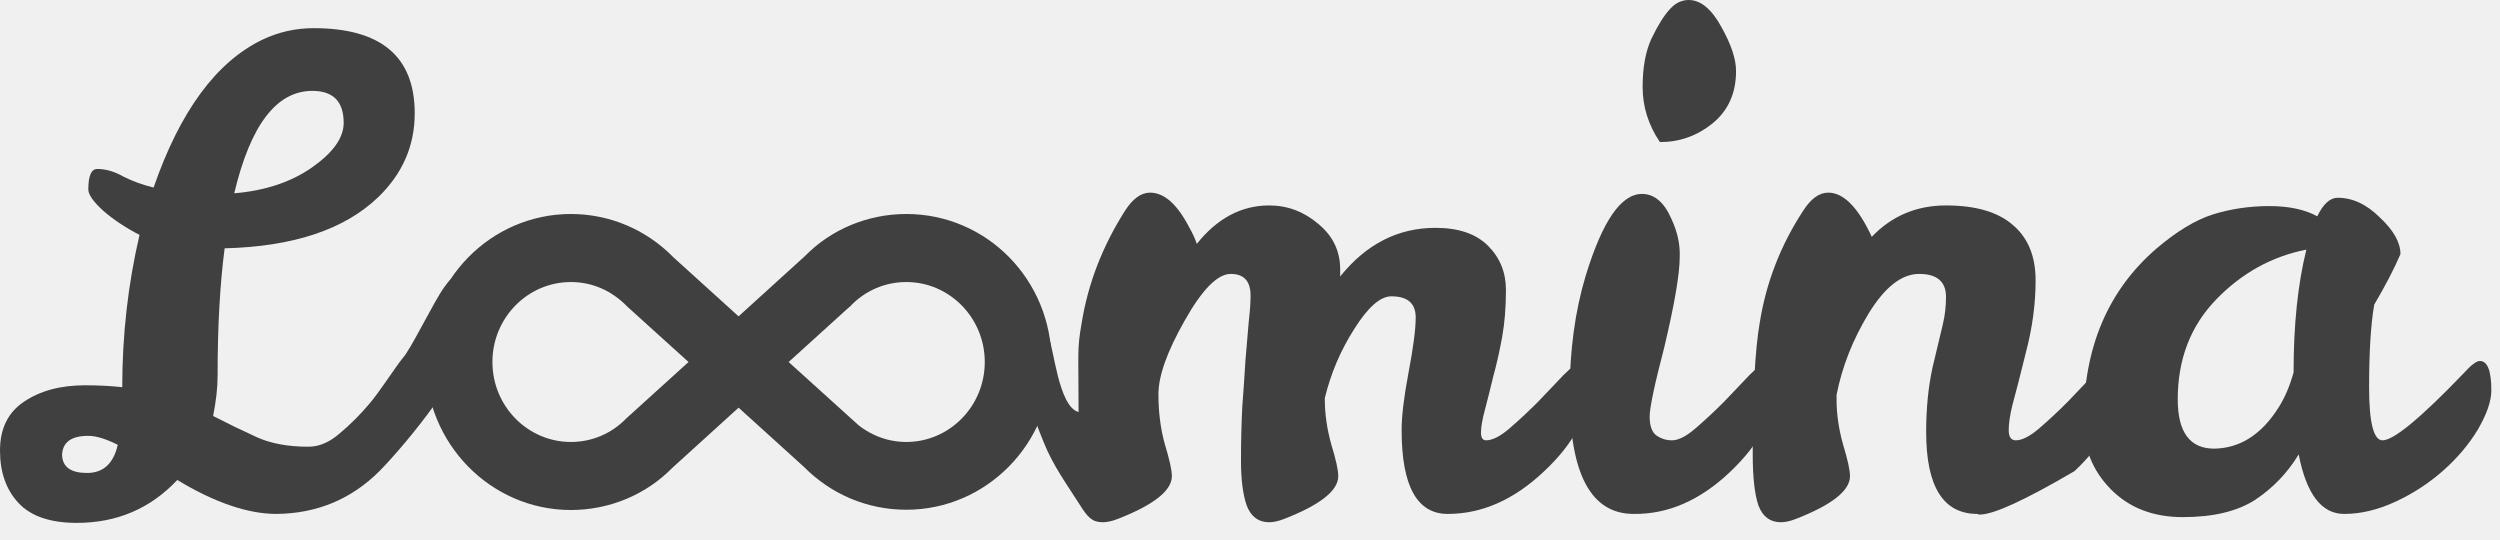
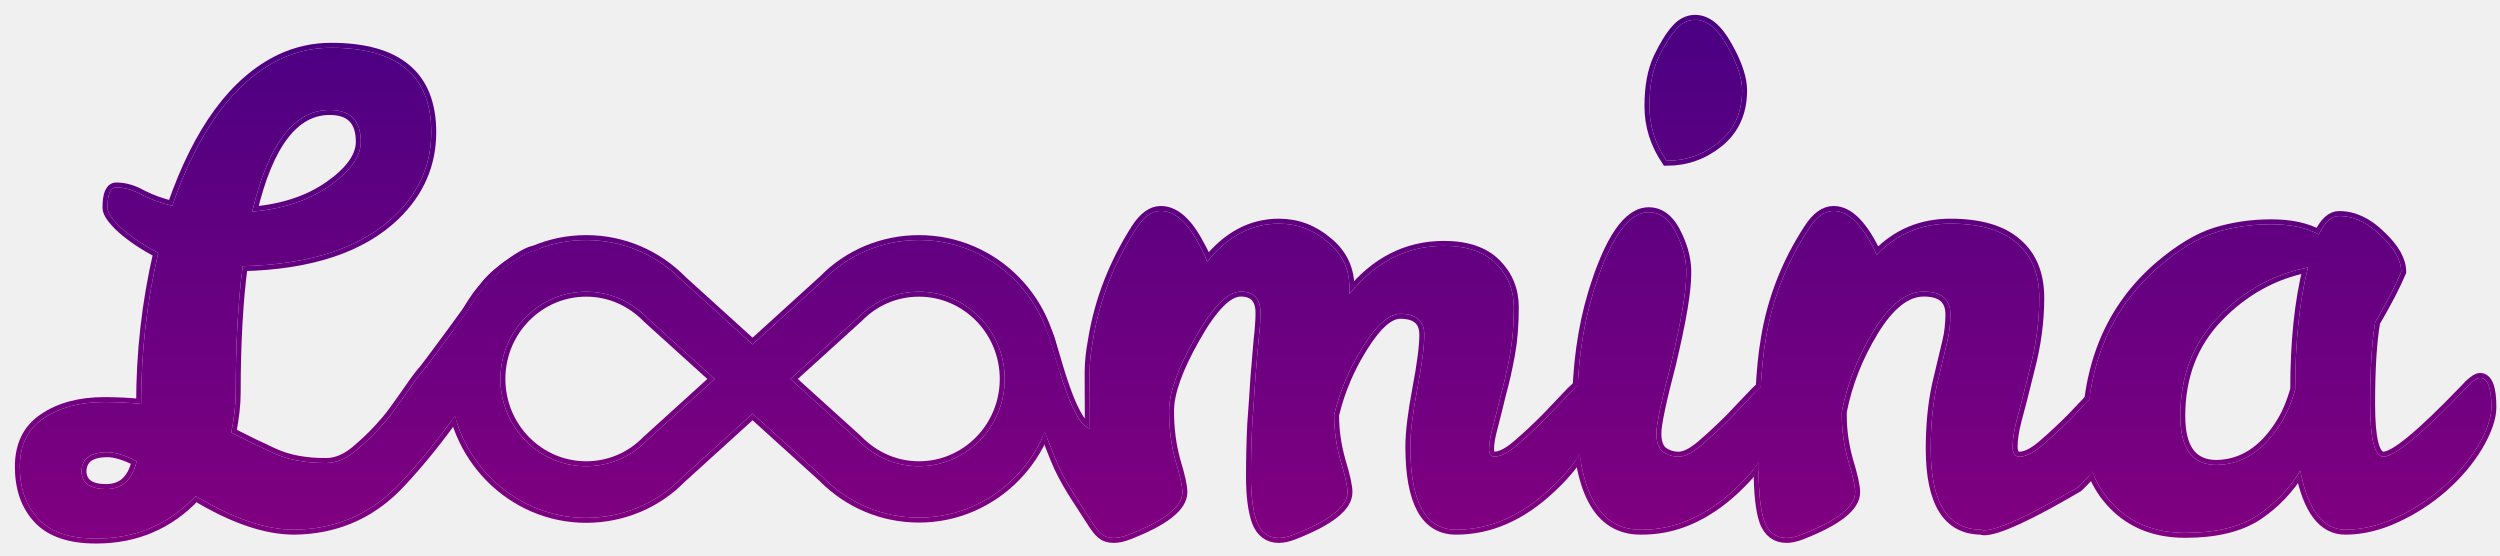
- <svg xmlns="http://www.w3.org/2000/svg" width="125" height="27" viewBox="0 0 125 27" fill="none">
-   <path d="M31.458 21.061L31.458 21.061L31.449 21.07C30.673 21.864 29.645 22.298 28.542 22.298C26.279 22.298 24.421 20.426 24.421 18.1C24.421 15.774 26.279 13.902 28.542 13.902C29.643 13.902 30.672 14.335 31.5 15.182L31.5 15.182L31.509 15.191L34.725 18.1L31.458 21.061ZM42.401 15.139L42.402 15.139L42.41 15.13C43.186 14.336 44.215 13.902 45.317 13.902C47.58 13.902 49.438 15.774 49.438 18.1C49.438 20.426 47.58 22.298 45.317 22.298C44.229 22.298 43.187 21.865 42.359 21.018L42.36 21.018L42.35 21.009L39.134 18.1L42.401 15.139ZM52.38 18.1C52.38 14.089 49.218 10.9 45.317 10.9C43.436 10.9 41.658 11.648 40.387 12.947L36.929 16.087L33.535 13.012C32.203 11.649 30.424 10.9 28.542 10.9C24.641 10.9 21.48 14.142 21.48 18.1C21.48 22.058 24.641 25.3 28.542 25.3C30.423 25.3 32.201 24.552 33.472 23.253L36.93 20.113L40.324 23.189C41.657 24.538 43.422 25.287 45.317 25.287C49.218 25.287 52.38 22.058 52.38 18.1Z" fill="#404040" stroke="#404040" stroke-width="0.4" />
-   <path d="M24.5 12C26.572 10.552 23.43 16.125 23.43 16.85C23.43 18.365 20.384 22.123 18.976 23.552C17.568 24.96 15.851 25.675 13.824 25.696C12.395 25.696 10.741 25.131 8.864 24C7.52 25.429 5.845 26.144 3.84 26.144C2.517 26.144 1.547 25.813 0.928 25.152C0.309 24.491 0 23.616 0 22.528C0 21.44 0.395 20.629 1.184 20.096C1.995 19.541 3.019 19.264 4.256 19.264C4.917 19.264 5.536 19.296 6.112 19.36C6.112 16.757 6.4 14.219 6.976 11.744C6.272 11.381 5.664 10.976 5.152 10.528C4.661 10.08 4.416 9.728 4.416 9.472C4.416 8.789 4.565 8.448 4.864 8.448C5.291 8.448 5.728 8.576 6.176 8.832C6.645 9.067 7.147 9.248 7.68 9.376C9.003 5.557 10.816 3.093 13.12 1.984C13.931 1.6 14.784 1.408 15.68 1.408C19.051 1.408 20.736 2.827 20.736 5.664C20.736 7.285 20.128 8.683 18.912 9.856C17.227 11.477 14.667 12.331 11.232 12.416C10.997 14.208 10.88 16.331 10.88 18.784C10.88 19.381 10.805 20.053 10.656 20.8C11.403 21.184 12.128 21.536 12.832 21.856C13.536 22.176 14.4 22.336 15.424 22.336C15.957 22.336 16.48 22.112 16.992 21.664C17.525 21.216 18.016 20.725 18.464 20.192C18.933 19.659 19.777 18.346 20.14 17.898C20.529 17.493 21.659 15.13 22.21 14.363C22.687 13.698 22.57 14 22.5 14.5C22.264 16.192 24.239 12.142 24.5 12ZM15.616 4.544C13.824 4.544 12.523 6.251 11.712 9.664C13.248 9.536 14.539 9.109 15.584 8.384C16.651 7.637 17.184 6.891 17.184 6.144C17.184 5.077 16.661 4.544 15.616 4.544ZM3.104 22.752C3.125 23.349 3.541 23.648 4.352 23.648C5.163 23.648 5.675 23.179 5.888 22.24C5.291 21.941 4.8 21.792 4.416 21.792C3.563 21.792 3.125 22.112 3.104 22.752Z" fill="#404040" />
-   <path d="M70.785 15.872C70.785 15.168 70.38 14.816 69.569 14.816C69.015 14.816 68.396 15.36 67.713 16.448C67.031 17.515 66.54 18.667 66.241 19.904V19.968C66.241 20.693 66.348 21.44 66.561 22.208C66.796 22.976 66.913 23.509 66.913 23.808C66.913 24.533 66.007 25.248 64.193 25.952C63.916 26.059 63.671 26.112 63.457 26.112C62.924 26.112 62.551 25.835 62.337 25.28C62.145 24.725 62.049 23.979 62.049 23.04C62.049 22.08 62.071 21.184 62.113 20.352C62.177 19.499 62.231 18.72 62.273 18.016C62.337 17.291 62.391 16.661 62.433 16.128C62.497 15.573 62.529 15.125 62.529 14.784C62.529 14.059 62.199 13.696 61.537 13.696C60.876 13.696 60.108 14.475 59.233 16.032C58.359 17.568 57.921 18.795 57.921 19.712C57.921 20.608 58.028 21.44 58.241 22.208C58.476 22.976 58.593 23.509 58.593 23.808C58.593 24.533 57.687 25.248 55.873 25.952C55.596 26.059 55.351 26.112 55.137 26.112C54.604 26.112 54.384 25.857 54.017 25.28C53.338 24.21 52.66 23.3 52.179 22.1C51.006 19.173 49.429 14.6 52.43 16.85C52.68 17.35 52.93 20.35 53.929 20.6C53.929 17.571 53.847 17.504 54.081 16.16C54.401 14.176 55.127 12.299 56.257 10.528C56.641 9.931 57.057 9.632 57.505 9.632C58.209 9.632 58.86 10.208 59.457 11.36C59.628 11.659 59.756 11.936 59.841 12.192C60.865 10.912 62.071 10.272 63.457 10.272C64.375 10.272 65.196 10.581 65.921 11.2C66.647 11.797 67.009 12.555 67.009 13.472V13.824C68.311 12.203 69.9 11.392 71.777 11.392C72.929 11.392 73.804 11.691 74.401 12.288C74.999 12.885 75.297 13.621 75.297 14.496C75.297 15.371 75.233 16.16 75.105 16.864C74.977 17.568 74.828 18.229 74.657 18.848C74.508 19.467 74.369 20.021 74.241 20.512C74.113 20.981 74.049 21.355 74.049 21.632C74.049 21.888 74.135 22.016 74.305 22.016C74.625 22.016 75.02 21.813 75.489 21.408C75.959 21.003 76.428 20.565 76.897 20.096C77.367 19.605 77.793 19.157 78.177 18.752C78.583 18.347 78.86 18.144 79.009 18.144C79.308 18.144 79.457 18.507 79.457 19.232C79.457 20.725 78.7 22.176 77.185 23.584C75.692 24.992 74.092 25.696 72.385 25.696C70.849 25.696 70.081 24.299 70.081 21.504C70.081 20.8 70.199 19.829 70.433 18.592C70.668 17.355 70.785 16.448 70.785 15.872Z" fill="#404040" />
-   <path d="M81.683 25.696C79.55 25.696 78.483 23.701 78.483 19.712C78.483 17.536 78.75 15.563 79.283 13.792C80.115 11.061 81.054 9.696 82.099 9.696C82.718 9.696 83.208 10.112 83.571 10.944C83.87 11.584 84.008 12.213 83.987 12.832C83.987 13.685 83.731 15.189 83.219 17.344C82.728 19.221 82.483 20.384 82.483 20.832C82.483 21.28 82.59 21.589 82.803 21.76C83.038 21.931 83.304 22.016 83.603 22.016C83.923 22.016 84.318 21.813 84.787 21.408C85.256 21.003 85.726 20.565 86.195 20.096C86.664 19.605 87.091 19.157 87.475 18.752C87.88 18.347 88.158 18.144 88.307 18.144C88.606 18.144 88.755 18.507 88.755 19.232C88.755 20.725 87.998 22.187 86.483 23.616C84.99 25.024 83.39 25.717 81.683 25.696ZM82.995 7.104C82.419 6.251 82.131 5.333 82.131 4.352C82.131 3.371 82.28 2.56 82.579 1.92C82.899 1.259 83.198 0.779 83.475 0.48C83.752 0.16 84.072 0 84.435 0C85.032 0 85.576 0.448 86.067 1.344C86.558 2.219 86.803 2.955 86.803 3.552C86.803 4.661 86.408 5.536 85.619 6.176C84.851 6.795 83.976 7.104 82.995 7.104Z" fill="#404040" />
-   <path d="M91.412 9.632C92.18 9.632 92.905 10.368 93.588 11.84C94.59 10.795 95.828 10.272 97.3 10.272C98.793 10.272 99.913 10.603 100.66 11.264C101.406 11.904 101.78 12.821 101.78 14.016C101.78 15.189 101.62 16.384 101.3 17.6C101.001 18.816 100.777 19.691 100.628 20.224C100.5 20.736 100.436 21.163 100.436 21.504C100.436 21.845 100.553 22.016 100.788 22.016C101.108 22.016 101.502 21.813 101.972 21.408C102.441 21.003 102.91 20.565 103.38 20.096C103.849 19.605 104.276 19.157 104.66 18.752C105.065 18.347 105.342 18.144 105.492 18.144C105.79 18.144 105.94 18.507 105.94 19.232C105.94 20.725 105.204 22.165 103.732 23.552C101.257 25.003 99.678 25.728 98.996 25.728C98.932 25.728 98.889 25.717 98.868 25.696C97.161 25.696 96.308 24.331 96.308 21.6C96.308 20.427 96.414 19.349 96.628 18.368C96.862 17.387 97.033 16.672 97.14 16.224C97.246 15.776 97.3 15.317 97.3 14.848C97.3 14.08 96.852 13.696 95.956 13.696C95.081 13.696 94.238 14.357 93.428 15.68C92.638 16.981 92.105 18.336 91.828 19.744V19.968C91.828 20.693 91.934 21.44 92.148 22.208C92.382 22.976 92.5 23.509 92.5 23.808C92.5 24.533 91.593 25.248 89.78 25.952C89.502 26.059 89.257 26.112 89.044 26.112C88.51 26.112 88.137 25.835 87.924 25.28C87.732 24.725 87.636 23.861 87.636 22.688C87.636 19.659 87.753 17.472 87.988 16.128C88.308 14.123 89.033 12.256 90.164 10.528C90.548 9.931 90.964 9.632 91.412 9.632Z" fill="#404040" />
-   <path d="M123.991 18.048C124.375 18.048 124.567 18.539 124.567 19.52C124.567 20.053 124.343 20.704 123.895 21.472C123.447 22.219 122.86 22.912 122.135 23.552C121.431 24.171 120.642 24.683 119.767 25.088C118.892 25.493 118.039 25.696 117.207 25.696C116.076 25.696 115.319 24.704 114.935 22.72C114.38 23.637 113.655 24.395 112.759 24.992C111.863 25.568 110.658 25.856 109.143 25.856C107.65 25.856 106.444 25.387 105.527 24.448C104.61 23.509 104.162 22.368 104.183 21.024C104.183 17.397 105.388 14.539 107.799 12.448C108.823 11.573 109.772 10.997 110.647 10.72C111.543 10.443 112.482 10.304 113.463 10.304C114.444 10.304 115.244 10.475 115.863 10.816C116.162 10.197 116.503 9.888 116.887 9.888C117.634 9.888 118.338 10.219 118.999 10.88C119.682 11.52 120.023 12.128 120.023 12.704C119.724 13.408 119.287 14.251 118.711 15.232C118.54 16.213 118.455 17.589 118.455 19.36C118.455 21.131 118.679 22.016 119.127 22.016C119.682 22.016 121.026 20.907 123.159 18.688C123.543 18.261 123.82 18.048 123.991 18.048ZM108.887 19.968C108.887 21.611 109.495 22.432 110.711 22.432C112.012 22.411 113.09 21.717 113.943 20.352C114.242 19.883 114.487 19.307 114.679 18.624C114.679 16.235 114.892 14.187 115.319 12.48C113.591 12.821 112.087 13.653 110.807 14.976C109.527 16.299 108.887 17.963 108.887 19.968Z" fill="#404040" />
+ <svg xmlns="http://www.w3.org/2000/svg" width="126" height="28" viewBox="0 0 126 28" fill="none">
+   <mask id="path-1-outside-1_572_1794" maskUnits="userSpaceOnUse" x="0" y="0" width="126" height="28" fill="black">
+     <rect fill="white" width="126" height="28" />
+     <path d="M46.317 12.1C50.104 12.1 53.18 15.197 53.18 19.1C53.18 22.951 50.104 26.087 46.317 26.087C44.474 26.087 42.759 25.358 41.463 24.044L37.93 20.843L34.333 24.109C33.1 25.371 31.372 26.1 29.542 26.1C25.755 26.1 22.68 22.951 22.68 19.1C22.68 15.249 25.755 12.1 29.542 12.1C31.372 12.1 33.1 12.829 34.397 14.156L37.93 17.357L41.526 14.091C42.759 12.829 44.487 12.1 46.317 12.1ZM32.592 22.21L36.023 19.1L32.643 16.042C31.779 15.158 30.699 14.702 29.542 14.702C27.166 14.702 25.221 16.667 25.221 19.1C25.221 21.533 27.166 23.498 29.542 23.498C30.699 23.498 31.779 23.042 32.592 22.21ZM43.267 15.99L39.836 19.1L43.216 22.158C44.081 23.042 45.173 23.498 46.317 23.498C48.694 23.498 50.638 21.533 50.638 19.1C50.638 16.667 48.694 14.702 46.317 14.702C45.161 14.702 44.081 15.158 43.267 15.99Z" />
+     <path d="M26.5 13.416C28.572 11.968 24.43 17.125 24.43 17.85C24.43 19.365 21.384 23.123 19.976 24.552C18.568 25.96 16.851 26.675 14.824 26.696C13.395 26.696 11.741 26.131 9.864 25C8.52 26.429 6.845 27.144 4.84 27.144C3.517 27.144 2.547 26.813 1.928 26.152C1.309 25.491 1 24.616 1 23.528C1 22.44 1.395 21.629 2.184 21.096C2.995 20.541 4.019 20.264 5.256 20.264C5.917 20.264 6.536 20.296 7.112 20.36C7.112 17.757 7.4 15.219 7.976 12.744C7.272 12.381 6.664 11.976 6.152 11.528C5.661 11.08 5.416 10.728 5.416 10.472C5.416 9.789 5.565 9.448 5.864 9.448C6.291 9.448 6.728 9.576 7.176 9.832C7.645 10.067 8.147 10.248 8.68 10.376C10.003 6.557 11.816 4.093 14.12 2.984C14.931 2.6 15.784 2.408 16.68 2.408C20.051 2.408 21.736 3.827 21.736 6.664C21.736 8.285 21.128 9.683 19.912 10.856C18.227 12.477 15.667 13.331 12.232 13.416C11.997 15.208 11.88 17.331 11.88 19.784C11.88 20.381 11.805 21.053 11.656 21.8C12.403 22.184 13.128 22.536 13.832 22.856C14.536 23.176 15.4 23.336 16.424 23.336C16.957 23.336 17.48 23.112 17.992 22.664C18.525 22.216 19.016 21.725 19.464 21.192C19.933 20.659 20.777 19.346 21.14 18.898C21.529 18.493 23.959 15.115 24.51 14.348C24.987 13.683 27.07 12.244 27 12.744C26.764 14.436 26.239 13.558 26.5 13.416ZM16.616 5.544C14.824 5.544 13.523 7.251 12.712 10.664C14.248 10.536 15.539 10.109 16.584 9.384C17.651 8.637 18.184 7.891 18.184 7.144C18.184 6.077 17.661 5.544 16.616 5.544ZM4.104 23.752C4.125 24.349 4.541 24.648 5.352 24.648C6.163 24.648 6.675 24.179 6.888 23.24C6.291 22.941 5.8 22.792 5.416 22.792C4.563 22.792 4.125 23.112 4.104 23.752Z" />
+     <path d="M71.785 16.872C71.785 16.168 71.38 15.816 70.569 15.816C70.015 15.816 69.396 16.36 68.713 17.448C68.031 18.515 67.54 19.667 67.241 20.904V20.968C67.241 21.693 67.348 22.44 67.561 23.208C67.796 23.976 67.913 24.509 67.913 24.808C67.913 25.533 67.007 26.248 65.193 26.952C64.916 27.059 64.671 27.112 64.457 27.112C63.924 27.112 63.551 26.835 63.337 26.28C63.145 25.725 63.049 24.979 63.049 24.04C63.049 23.08 63.071 22.184 63.113 21.352C63.177 20.499 63.231 19.72 63.273 19.016C63.337 18.291 63.391 17.661 63.433 17.128C63.497 16.573 63.529 16.125 63.529 15.784C63.529 15.059 63.199 14.696 62.537 14.696C61.876 14.696 61.108 15.475 60.233 17.032C59.359 18.568 58.921 19.795 58.921 20.712C58.921 21.608 59.028 22.44 59.241 23.208C59.476 23.976 59.593 24.509 59.593 24.808C59.593 25.533 58.687 26.248 56.873 26.952C56.596 27.059 56.351 27.112 56.137 27.112C55.604 27.112 55.384 26.857 55.017 26.28C54.338 25.21 53.66 24.3 53.179 23.1C52.006 20.173 49.829 14.622 52.829 16.872C53.079 17.372 53.93 21.35 54.929 21.6C54.929 18.571 54.847 18.504 55.081 17.16C55.401 15.176 56.127 13.299 57.257 11.528C57.641 10.931 58.057 10.632 58.505 10.632C59.209 10.632 59.86 11.208 60.457 12.36C60.628 12.659 60.756 12.936 60.841 13.192C61.865 11.912 63.071 11.272 64.457 11.272C65.375 11.272 66.196 11.581 66.921 12.2C67.647 12.797 68.009 13.555 68.009 14.472V14.824C69.311 13.203 70.9 12.392 72.777 12.392C73.929 12.392 74.804 12.691 75.401 13.288C75.999 13.885 76.297 14.621 76.297 15.496C76.297 16.371 76.233 17.16 76.105 17.864C75.977 18.568 75.828 19.229 75.657 19.848C75.508 20.467 75.369 21.021 75.241 21.512C75.113 21.981 75.049 22.355 75.049 22.632C75.049 22.888 75.135 23.016 75.305 23.016C75.625 23.016 76.02 22.813 76.489 22.408C76.959 22.003 77.428 21.565 77.897 21.096C78.367 20.605 78.793 20.157 79.177 19.752C79.583 19.347 79.86 19.144 80.009 19.144C80.308 19.144 80.457 19.507 80.457 20.232C80.457 21.725 79.7 23.176 78.185 24.584C76.692 25.992 75.092 26.696 73.385 26.696C71.849 26.696 71.081 25.299 71.081 22.504C71.081 21.8 71.199 20.829 71.433 19.592C71.668 18.355 71.785 17.448 71.785 16.872Z" />
+     <path d="M82.683 26.696C80.55 26.696 79.483 24.701 79.483 20.712C79.483 18.536 79.75 16.563 80.283 14.792C81.115 12.061 82.054 10.696 83.099 10.696C83.718 10.696 84.209 11.112 84.571 11.944C84.87 12.584 85.008 13.213 84.987 13.832C84.987 14.685 84.731 16.189 84.219 18.344C83.728 20.221 83.483 21.384 83.483 21.832C83.483 22.28 83.59 22.589 83.803 22.76C84.038 22.931 84.305 23.016 84.603 23.016C84.923 23.016 85.318 22.813 85.787 22.408C86.257 22.003 86.726 21.565 87.195 21.096C87.665 20.605 88.091 20.157 88.475 19.752C88.88 19.347 89.158 19.144 89.307 19.144C89.606 19.144 89.755 19.507 89.755 20.232C89.755 21.725 88.998 23.187 87.483 24.616C85.99 26.024 84.39 26.717 82.683 26.696ZM83.995 8.104C83.419 7.251 83.131 6.333 83.131 5.352C83.131 4.371 83.281 3.56 83.579 2.92C83.899 2.259 84.198 1.779 84.475 1.48C84.752 1.16 85.073 1 85.435 1C86.032 1 86.576 1.448 87.067 2.344C87.558 3.219 87.803 3.955 87.803 4.552C87.803 5.661 87.409 6.536 86.619 7.176C85.851 7.795 84.977 8.104 83.995 8.104Z" />
+     <path d="M92.412 10.632C93.18 10.632 93.905 11.368 94.588 12.84C95.59 11.795 96.828 11.272 98.3 11.272C99.793 11.272 100.913 11.603 101.66 12.264C102.406 12.904 102.78 13.821 102.78 15.016C102.78 16.189 102.62 17.384 102.3 18.6C102.001 19.816 101.777 20.691 101.628 21.224C101.5 21.736 101.436 22.163 101.436 22.504C101.436 22.845 101.553 23.016 101.788 23.016C102.108 23.016 102.502 22.813 102.972 22.408C103.441 22.003 103.91 21.565 104.38 21.096C104.849 20.605 105.276 20.157 105.66 19.752C106.065 19.347 106.342 19.144 106.492 19.144C106.79 19.144 106.94 19.507 106.94 20.232C106.94 21.725 106.204 23.165 104.732 24.552C102.257 26.003 100.678 26.728 99.996 26.728C99.932 26.728 99.889 26.717 99.868 26.696C98.161 26.696 97.308 25.331 97.308 22.6C97.308 21.427 97.414 20.349 97.628 19.368C97.862 18.387 98.033 17.672 98.14 17.224C98.246 16.776 98.3 16.317 98.3 15.848C98.3 15.08 97.852 14.696 96.956 14.696C96.081 14.696 95.238 15.357 94.428 16.68C93.638 17.981 93.105 19.336 92.828 20.744V20.968C92.828 21.693 92.934 22.44 93.148 23.208C93.382 23.976 93.5 24.509 93.5 24.808C93.5 25.533 92.593 26.248 90.78 26.952C90.502 27.059 90.257 27.112 90.044 27.112C89.51 27.112 89.137 26.835 88.924 26.28C88.732 25.725 88.636 24.861 88.636 23.688C88.636 20.659 88.753 18.472 88.988 17.128C89.308 15.123 90.033 13.256 91.164 11.528C91.548 10.931 91.964 10.632 92.412 10.632Z" />
+     <path d="M124.991 19.048C125.375 19.048 125.567 19.539 125.567 20.52C125.567 21.053 125.343 21.704 124.895 22.472C124.447 23.219 123.861 23.912 123.135 24.552C122.431 25.171 121.642 25.683 120.767 26.088C119.893 26.493 119.039 26.696 118.207 26.696C117.077 26.696 116.319 25.704 115.935 23.72C115.38 24.637 114.655 25.395 113.759 25.992C112.863 26.568 111.658 26.856 110.143 26.856C108.65 26.856 107.444 26.387 106.527 25.448C105.61 24.509 105.162 23.368 105.183 22.024C105.183 18.397 106.388 15.539 108.799 13.448C109.823 12.573 110.772 11.997 111.647 11.72C112.543 11.443 113.482 11.304 114.463 11.304C115.444 11.304 116.245 11.475 116.863 11.816C117.162 11.197 117.503 10.888 117.887 10.888C118.634 10.888 119.338 11.219 119.999 11.88C120.682 12.52 121.023 13.128 121.023 13.704C120.725 14.408 120.287 15.251 119.711 16.232C119.541 17.213 119.455 18.589 119.455 20.36C119.455 22.131 119.679 23.016 120.127 23.016C120.682 23.016 122.026 21.907 124.159 19.688C124.543 19.261 124.821 19.048 124.991 19.048ZM109.887 20.968C109.887 22.611 110.495 23.432 111.711 23.432C113.012 23.411 114.09 22.717 114.943 21.352C115.242 20.883 115.487 20.307 115.679 19.624C115.679 17.235 115.893 15.187 116.319 13.48C114.591 13.821 113.087 14.653 111.807 15.976C110.527 17.299 109.887 18.963 109.887 20.968Z" />
+   </mask>
+   <path d="M46.317 12.1C50.104 12.1 53.18 15.197 53.18 19.1C53.18 22.951 50.104 26.087 46.317 26.087C44.474 26.087 42.759 25.358 41.463 24.044L37.93 20.843L34.333 24.109C33.1 25.371 31.372 26.1 29.542 26.1C25.755 26.1 22.68 22.951 22.68 19.1C22.68 15.249 25.755 12.1 29.542 12.1C31.372 12.1 33.1 12.829 34.397 14.156L37.93 17.357L41.526 14.091C42.759 12.829 44.487 12.1 46.317 12.1ZM32.592 22.21L36.023 19.1L32.643 16.042C31.779 15.158 30.699 14.702 29.542 14.702C27.166 14.702 25.221 16.667 25.221 19.1C25.221 21.533 27.166 23.498 29.542 23.498C30.699 23.498 31.779 23.042 32.592 22.21ZM43.267 15.99L39.836 19.1L43.216 22.158C44.081 23.042 45.173 23.498 46.317 23.498C48.694 23.498 50.638 21.533 50.638 19.1C50.638 16.667 48.694 14.702 46.317 14.702C45.161 14.702 44.081 15.158 43.267 15.99Z" fill="url(#paint0_linear_572_1794)" />
+   <path d="M26.5 13.416C28.572 11.968 24.43 17.125 24.43 17.85C24.43 19.365 21.384 23.123 19.976 24.552C18.568 25.96 16.851 26.675 14.824 26.696C13.395 26.696 11.741 26.131 9.864 25C8.52 26.429 6.845 27.144 4.84 27.144C3.517 27.144 2.547 26.813 1.928 26.152C1.309 25.491 1 24.616 1 23.528C1 22.44 1.395 21.629 2.184 21.096C2.995 20.541 4.019 20.264 5.256 20.264C5.917 20.264 6.536 20.296 7.112 20.36C7.112 17.757 7.4 15.219 7.976 12.744C7.272 12.381 6.664 11.976 6.152 11.528C5.661 11.08 5.416 10.728 5.416 10.472C5.416 9.789 5.565 9.448 5.864 9.448C6.291 9.448 6.728 9.576 7.176 9.832C7.645 10.067 8.147 10.248 8.68 10.376C10.003 6.557 11.816 4.093 14.12 2.984C14.931 2.6 15.784 2.408 16.68 2.408C20.051 2.408 21.736 3.827 21.736 6.664C21.736 8.285 21.128 9.683 19.912 10.856C18.227 12.477 15.667 13.331 12.232 13.416C11.997 15.208 11.88 17.331 11.88 19.784C11.88 20.381 11.805 21.053 11.656 21.8C12.403 22.184 13.128 22.536 13.832 22.856C14.536 23.176 15.4 23.336 16.424 23.336C16.957 23.336 17.48 23.112 17.992 22.664C18.525 22.216 19.016 21.725 19.464 21.192C19.933 20.659 20.777 19.346 21.14 18.898C21.529 18.493 23.959 15.115 24.51 14.348C24.987 13.683 27.07 12.244 27 12.744C26.764 14.436 26.239 13.558 26.5 13.416ZM16.616 5.544C14.824 5.544 13.523 7.251 12.712 10.664C14.248 10.536 15.539 10.109 16.584 9.384C17.651 8.637 18.184 7.891 18.184 7.144C18.184 6.077 17.661 5.544 16.616 5.544ZM4.104 23.752C4.125 24.349 4.541 24.648 5.352 24.648C6.163 24.648 6.675 24.179 6.888 23.24C6.291 22.941 5.8 22.792 5.416 22.792C4.563 22.792 4.125 23.112 4.104 23.752Z" fill="url(#paint1_linear_572_1794)" />
+   <path d="M71.785 16.872C71.785 16.168 71.38 15.816 70.569 15.816C70.015 15.816 69.396 16.36 68.713 17.448C68.031 18.515 67.54 19.667 67.241 20.904V20.968C67.241 21.693 67.348 22.44 67.561 23.208C67.796 23.976 67.913 24.509 67.913 24.808C67.913 25.533 67.007 26.248 65.193 26.952C64.916 27.059 64.671 27.112 64.457 27.112C63.924 27.112 63.551 26.835 63.337 26.28C63.145 25.725 63.049 24.979 63.049 24.04C63.049 23.08 63.071 22.184 63.113 21.352C63.177 20.499 63.231 19.72 63.273 19.016C63.337 18.291 63.391 17.661 63.433 17.128C63.497 16.573 63.529 16.125 63.529 15.784C63.529 15.059 63.199 14.696 62.537 14.696C61.876 14.696 61.108 15.475 60.233 17.032C59.359 18.568 58.921 19.795 58.921 20.712C58.921 21.608 59.028 22.44 59.241 23.208C59.476 23.976 59.593 24.509 59.593 24.808C59.593 25.533 58.687 26.248 56.873 26.952C56.596 27.059 56.351 27.112 56.137 27.112C55.604 27.112 55.384 26.857 55.017 26.28C54.338 25.21 53.66 24.3 53.179 23.1C52.006 20.173 49.829 14.622 52.829 16.872C53.079 17.372 53.93 21.35 54.929 21.6C54.929 18.571 54.847 18.504 55.081 17.16C55.401 15.176 56.127 13.299 57.257 11.528C57.641 10.931 58.057 10.632 58.505 10.632C59.209 10.632 59.86 11.208 60.457 12.36C60.628 12.659 60.756 12.936 60.841 13.192C61.865 11.912 63.071 11.272 64.457 11.272C65.375 11.272 66.196 11.581 66.921 12.2C67.647 12.797 68.009 13.555 68.009 14.472V14.824C69.311 13.203 70.9 12.392 72.777 12.392C73.929 12.392 74.804 12.691 75.401 13.288C75.999 13.885 76.297 14.621 76.297 15.496C76.297 16.371 76.233 17.16 76.105 17.864C75.977 18.568 75.828 19.229 75.657 19.848C75.508 20.467 75.369 21.021 75.241 21.512C75.113 21.981 75.049 22.355 75.049 22.632C75.049 22.888 75.135 23.016 75.305 23.016C75.625 23.016 76.02 22.813 76.489 22.408C76.959 22.003 77.428 21.565 77.897 21.096C78.367 20.605 78.793 20.157 79.177 19.752C79.583 19.347 79.86 19.144 80.009 19.144C80.308 19.144 80.457 19.507 80.457 20.232C80.457 21.725 79.7 23.176 78.185 24.584C76.692 25.992 75.092 26.696 73.385 26.696C71.849 26.696 71.081 25.299 71.081 22.504C71.081 21.8 71.199 20.829 71.433 19.592C71.668 18.355 71.785 17.448 71.785 16.872Z" fill="url(#paint2_linear_572_1794)" />
+   <path d="M82.683 26.696C80.55 26.696 79.483 24.701 79.483 20.712C79.483 18.536 79.75 16.563 80.283 14.792C81.115 12.061 82.054 10.696 83.099 10.696C83.718 10.696 84.209 11.112 84.571 11.944C84.87 12.584 85.008 13.213 84.987 13.832C84.987 14.685 84.731 16.189 84.219 18.344C83.728 20.221 83.483 21.384 83.483 21.832C83.483 22.28 83.59 22.589 83.803 22.76C84.038 22.931 84.305 23.016 84.603 23.016C84.923 23.016 85.318 22.813 85.787 22.408C86.257 22.003 86.726 21.565 87.195 21.096C87.665 20.605 88.091 20.157 88.475 19.752C88.88 19.347 89.158 19.144 89.307 19.144C89.606 19.144 89.755 19.507 89.755 20.232C89.755 21.725 88.998 23.187 87.483 24.616C85.99 26.024 84.39 26.717 82.683 26.696ZM83.995 8.104C83.419 7.251 83.131 6.333 83.131 5.352C83.131 4.371 83.281 3.56 83.579 2.92C83.899 2.259 84.198 1.779 84.475 1.48C84.752 1.16 85.073 1 85.435 1C86.032 1 86.576 1.448 87.067 2.344C87.558 3.219 87.803 3.955 87.803 4.552C87.803 5.661 87.409 6.536 86.619 7.176C85.851 7.795 84.977 8.104 83.995 8.104Z" fill="url(#paint3_linear_572_1794)" />
+   <path d="M92.412 10.632C93.18 10.632 93.905 11.368 94.588 12.84C95.59 11.795 96.828 11.272 98.3 11.272C99.793 11.272 100.913 11.603 101.66 12.264C102.406 12.904 102.78 13.821 102.78 15.016C102.78 16.189 102.62 17.384 102.3 18.6C102.001 19.816 101.777 20.691 101.628 21.224C101.5 21.736 101.436 22.163 101.436 22.504C101.436 22.845 101.553 23.016 101.788 23.016C102.108 23.016 102.502 22.813 102.972 22.408C103.441 22.003 103.91 21.565 104.38 21.096C104.849 20.605 105.276 20.157 105.66 19.752C106.065 19.347 106.342 19.144 106.492 19.144C106.79 19.144 106.94 19.507 106.94 20.232C106.94 21.725 106.204 23.165 104.732 24.552C102.257 26.003 100.678 26.728 99.996 26.728C99.932 26.728 99.889 26.717 99.868 26.696C98.161 26.696 97.308 25.331 97.308 22.6C97.308 21.427 97.414 20.349 97.628 19.368C97.862 18.387 98.033 17.672 98.14 17.224C98.246 16.776 98.3 16.317 98.3 15.848C98.3 15.08 97.852 14.696 96.956 14.696C96.081 14.696 95.238 15.357 94.428 16.68C93.638 17.981 93.105 19.336 92.828 20.744V20.968C92.828 21.693 92.934 22.44 93.148 23.208C93.382 23.976 93.5 24.509 93.5 24.808C93.5 25.533 92.593 26.248 90.78 26.952C90.502 27.059 90.257 27.112 90.044 27.112C89.51 27.112 89.137 26.835 88.924 26.28C88.732 25.725 88.636 24.861 88.636 23.688C88.636 20.659 88.753 18.472 88.988 17.128C89.308 15.123 90.033 13.256 91.164 11.528C91.548 10.931 91.964 10.632 92.412 10.632Z" fill="url(#paint4_linear_572_1794)" />
+   <path d="M124.991 19.048C125.375 19.048 125.567 19.539 125.567 20.52C125.567 21.053 125.343 21.704 124.895 22.472C124.447 23.219 123.861 23.912 123.135 24.552C122.431 25.171 121.642 25.683 120.767 26.088C119.893 26.493 119.039 26.696 118.207 26.696C117.077 26.696 116.319 25.704 115.935 23.72C115.38 24.637 114.655 25.395 113.759 25.992C112.863 26.568 111.658 26.856 110.143 26.856C108.65 26.856 107.444 26.387 106.527 25.448C105.61 24.509 105.162 23.368 105.183 22.024C105.183 18.397 106.388 15.539 108.799 13.448C109.823 12.573 110.772 11.997 111.647 11.72C112.543 11.443 113.482 11.304 114.463 11.304C115.444 11.304 116.245 11.475 116.863 11.816C117.162 11.197 117.503 10.888 117.887 10.888C118.634 10.888 119.338 11.219 119.999 11.88C120.682 12.52 121.023 13.128 121.023 13.704C120.725 14.408 120.287 15.251 119.711 16.232C119.541 17.213 119.455 18.589 119.455 20.36C119.455 22.131 119.679 23.016 120.127 23.016C120.682 23.016 122.026 21.907 124.159 19.688C124.543 19.261 124.821 19.048 124.991 19.048ZM109.887 20.968C109.887 22.611 110.495 23.432 111.711 23.432C113.012 23.411 114.09 22.717 114.943 21.352C115.242 20.883 115.487 20.307 115.679 19.624C115.679 17.235 115.893 15.187 116.319 13.48C114.591 13.821 113.087 14.653 111.807 15.976C110.527 17.299 109.887 18.963 109.887 20.968Z" fill="url(#paint5_linear_572_1794)" />
+   <path d="M46.317 12.1C50.104 12.1 53.18 15.197 53.18 19.1C53.18 22.951 50.104 26.087 46.317 26.087C44.474 26.087 42.759 25.358 41.463 24.044L37.93 20.843L34.333 24.109C33.1 25.371 31.372 26.1 29.542 26.1C25.755 26.1 22.68 22.951 22.68 19.1C22.68 15.249 25.755 12.1 29.542 12.1C31.372 12.1 33.1 12.829 34.397 14.156L37.93 17.357L41.526 14.091C42.759 12.829 44.487 12.1 46.317 12.1ZM32.592 22.21L36.023 19.1L32.643 16.042C31.779 15.158 30.699 14.702 29.542 14.702C27.166 14.702 25.221 16.667 25.221 19.1C25.221 21.533 27.166 23.498 29.542 23.498C30.699 23.498 31.779 23.042 32.592 22.21ZM43.267 15.99L39.836 19.1L43.216 22.158C44.081 23.042 45.173 23.498 46.317 23.498C48.694 23.498 50.638 21.533 50.638 19.1C50.638 16.667 48.694 14.702 46.317 14.702C45.161 14.702 44.081 15.158 43.267 15.99Z" stroke="url(#paint6_linear_572_1794)" stroke-width="0.5" mask="url(#path-1-outside-1_572_1794)" />
+   <path d="M26.5 13.416C28.572 11.968 24.43 17.125 24.43 17.85C24.43 19.365 21.384 23.123 19.976 24.552C18.568 25.96 16.851 26.675 14.824 26.696C13.395 26.696 11.741 26.131 9.864 25C8.52 26.429 6.845 27.144 4.84 27.144C3.517 27.144 2.547 26.813 1.928 26.152C1.309 25.491 1 24.616 1 23.528C1 22.44 1.395 21.629 2.184 21.096C2.995 20.541 4.019 20.264 5.256 20.264C5.917 20.264 6.536 20.296 7.112 20.36C7.112 17.757 7.4 15.219 7.976 12.744C7.272 12.381 6.664 11.976 6.152 11.528C5.661 11.08 5.416 10.728 5.416 10.472C5.416 9.789 5.565 9.448 5.864 9.448C6.291 9.448 6.728 9.576 7.176 9.832C7.645 10.067 8.147 10.248 8.68 10.376C10.003 6.557 11.816 4.093 14.12 2.984C14.931 2.6 15.784 2.408 16.68 2.408C20.051 2.408 21.736 3.827 21.736 6.664C21.736 8.285 21.128 9.683 19.912 10.856C18.227 12.477 15.667 13.331 12.232 13.416C11.997 15.208 11.88 17.331 11.88 19.784C11.88 20.381 11.805 21.053 11.656 21.8C12.403 22.184 13.128 22.536 13.832 22.856C14.536 23.176 15.4 23.336 16.424 23.336C16.957 23.336 17.48 23.112 17.992 22.664C18.525 22.216 19.016 21.725 19.464 21.192C19.933 20.659 20.777 19.346 21.14 18.898C21.529 18.493 23.959 15.115 24.51 14.348C24.987 13.683 27.07 12.244 27 12.744C26.764 14.436 26.239 13.558 26.5 13.416ZM16.616 5.544C14.824 5.544 13.523 7.251 12.712 10.664C14.248 10.536 15.539 10.109 16.584 9.384C17.651 8.637 18.184 7.891 18.184 7.144C18.184 6.077 17.661 5.544 16.616 5.544ZM4.104 23.752C4.125 24.349 4.541 24.648 5.352 24.648C6.163 24.648 6.675 24.179 6.888 23.24C6.291 22.941 5.8 22.792 5.416 22.792C4.563 22.792 4.125 23.112 4.104 23.752Z" stroke="url(#paint7_linear_572_1794)" stroke-width="0.5" mask="url(#path-1-outside-1_572_1794)" />
+   <path d="M71.785 16.872C71.785 16.168 71.38 15.816 70.569 15.816C70.015 15.816 69.396 16.36 68.713 17.448C68.031 18.515 67.54 19.667 67.241 20.904V20.968C67.241 21.693 67.348 22.44 67.561 23.208C67.796 23.976 67.913 24.509 67.913 24.808C67.913 25.533 67.007 26.248 65.193 26.952C64.916 27.059 64.671 27.112 64.457 27.112C63.924 27.112 63.551 26.835 63.337 26.28C63.145 25.725 63.049 24.979 63.049 24.04C63.049 23.08 63.071 22.184 63.113 21.352C63.177 20.499 63.231 19.72 63.273 19.016C63.337 18.291 63.391 17.661 63.433 17.128C63.497 16.573 63.529 16.125 63.529 15.784C63.529 15.059 63.199 14.696 62.537 14.696C61.876 14.696 61.108 15.475 60.233 17.032C59.359 18.568 58.921 19.795 58.921 20.712C58.921 21.608 59.028 22.44 59.241 23.208C59.476 23.976 59.593 24.509 59.593 24.808C59.593 25.533 58.687 26.248 56.873 26.952C56.596 27.059 56.351 27.112 56.137 27.112C55.604 27.112 55.384 26.857 55.017 26.28C54.338 25.21 53.66 24.3 53.179 23.1C52.006 20.173 49.829 14.622 52.829 16.872C53.079 17.372 53.93 21.35 54.929 21.6C54.929 18.571 54.847 18.504 55.081 17.16C55.401 15.176 56.127 13.299 57.257 11.528C57.641 10.931 58.057 10.632 58.505 10.632C59.209 10.632 59.86 11.208 60.457 12.36C60.628 12.659 60.756 12.936 60.841 13.192C61.865 11.912 63.071 11.272 64.457 11.272C65.375 11.272 66.196 11.581 66.921 12.2C67.647 12.797 68.009 13.555 68.009 14.472V14.824C69.311 13.203 70.9 12.392 72.777 12.392C73.929 12.392 74.804 12.691 75.401 13.288C75.999 13.885 76.297 14.621 76.297 15.496C76.297 16.371 76.233 17.16 76.105 17.864C75.977 18.568 75.828 19.229 75.657 19.848C75.508 20.467 75.369 21.021 75.241 21.512C75.113 21.981 75.049 22.355 75.049 22.632C75.049 22.888 75.135 23.016 75.305 23.016C75.625 23.016 76.02 22.813 76.489 22.408C76.959 22.003 77.428 21.565 77.897 21.096C78.367 20.605 78.793 20.157 79.177 19.752C79.583 19.347 79.86 19.144 80.009 19.144C80.308 19.144 80.457 19.507 80.457 20.232C80.457 21.725 79.7 23.176 78.185 24.584C76.692 25.992 75.092 26.696 73.385 26.696C71.849 26.696 71.081 25.299 71.081 22.504C71.081 21.8 71.199 20.829 71.433 19.592C71.668 18.355 71.785 17.448 71.785 16.872Z" stroke="url(#paint8_linear_572_1794)" stroke-width="0.5" mask="url(#path-1-outside-1_572_1794)" />
+   <path d="M82.683 26.696C80.55 26.696 79.483 24.701 79.483 20.712C79.483 18.536 79.75 16.563 80.283 14.792C81.115 12.061 82.054 10.696 83.099 10.696C83.718 10.696 84.209 11.112 84.571 11.944C84.87 12.584 85.008 13.213 84.987 13.832C84.987 14.685 84.731 16.189 84.219 18.344C83.728 20.221 83.483 21.384 83.483 21.832C83.483 22.28 83.59 22.589 83.803 22.76C84.038 22.931 84.305 23.016 84.603 23.016C84.923 23.016 85.318 22.813 85.787 22.408C86.257 22.003 86.726 21.565 87.195 21.096C87.665 20.605 88.091 20.157 88.475 19.752C88.88 19.347 89.158 19.144 89.307 19.144C89.606 19.144 89.755 19.507 89.755 20.232C89.755 21.725 88.998 23.187 87.483 24.616C85.99 26.024 84.39 26.717 82.683 26.696ZM83.995 8.104C83.419 7.251 83.131 6.333 83.131 5.352C83.131 4.371 83.281 3.56 83.579 2.92C83.899 2.259 84.198 1.779 84.475 1.48C84.752 1.16 85.073 1 85.435 1C86.032 1 86.576 1.448 87.067 2.344C87.558 3.219 87.803 3.955 87.803 4.552C87.803 5.661 87.409 6.536 86.619 7.176C85.851 7.795 84.977 8.104 83.995 8.104Z" stroke="url(#paint9_linear_572_1794)" stroke-width="0.5" mask="url(#path-1-outside-1_572_1794)" />
+   <path d="M92.412 10.632C93.18 10.632 93.905 11.368 94.588 12.84C95.59 11.795 96.828 11.272 98.3 11.272C99.793 11.272 100.913 11.603 101.66 12.264C102.406 12.904 102.78 13.821 102.78 15.016C102.78 16.189 102.62 17.384 102.3 18.6C102.001 19.816 101.777 20.691 101.628 21.224C101.5 21.736 101.436 22.163 101.436 22.504C101.436 22.845 101.553 23.016 101.788 23.016C102.108 23.016 102.502 22.813 102.972 22.408C103.441 22.003 103.91 21.565 104.38 21.096C104.849 20.605 105.276 20.157 105.66 19.752C106.065 19.347 106.342 19.144 106.492 19.144C106.79 19.144 106.94 19.507 106.94 20.232C106.94 21.725 106.204 23.165 104.732 24.552C102.257 26.003 100.678 26.728 99.996 26.728C99.932 26.728 99.889 26.717 99.868 26.696C98.161 26.696 97.308 25.331 97.308 22.6C97.308 21.427 97.414 20.349 97.628 19.368C97.862 18.387 98.033 17.672 98.14 17.224C98.246 16.776 98.3 16.317 98.3 15.848C98.3 15.08 97.852 14.696 96.956 14.696C96.081 14.696 95.238 15.357 94.428 16.68C93.638 17.981 93.105 19.336 92.828 20.744V20.968C92.828 21.693 92.934 22.44 93.148 23.208C93.382 23.976 93.5 24.509 93.5 24.808C93.5 25.533 92.593 26.248 90.78 26.952C90.502 27.059 90.257 27.112 90.044 27.112C89.51 27.112 89.137 26.835 88.924 26.28C88.732 25.725 88.636 24.861 88.636 23.688C88.636 20.659 88.753 18.472 88.988 17.128C89.308 15.123 90.033 13.256 91.164 11.528C91.548 10.931 91.964 10.632 92.412 10.632Z" stroke="url(#paint10_linear_572_1794)" stroke-width="0.5" mask="url(#path-1-outside-1_572_1794)" />
+   <path d="M124.991 19.048C125.375 19.048 125.567 19.539 125.567 20.52C125.567 21.053 125.343 21.704 124.895 22.472C124.447 23.219 123.861 23.912 123.135 24.552C122.431 25.171 121.642 25.683 120.767 26.088C119.893 26.493 119.039 26.696 118.207 26.696C117.077 26.696 116.319 25.704 115.935 23.72C115.38 24.637 114.655 25.395 113.759 25.992C112.863 26.568 111.658 26.856 110.143 26.856C108.65 26.856 107.444 26.387 106.527 25.448C105.61 24.509 105.162 23.368 105.183 22.024C105.183 18.397 106.388 15.539 108.799 13.448C109.823 12.573 110.772 11.997 111.647 11.72C112.543 11.443 113.482 11.304 114.463 11.304C115.444 11.304 116.245 11.475 116.863 11.816C117.162 11.197 117.503 10.888 117.887 10.888C118.634 10.888 119.338 11.219 119.999 11.88C120.682 12.52 121.023 13.128 121.023 13.704C120.725 14.408 120.287 15.251 119.711 16.232C119.541 17.213 119.455 18.589 119.455 20.36C119.455 22.131 119.679 23.016 120.127 23.016C120.682 23.016 122.026 21.907 124.159 19.688C124.543 19.261 124.821 19.048 124.991 19.048ZM109.887 20.968C109.887 22.611 110.495 23.432 111.711 23.432C113.012 23.411 114.09 22.717 114.943 21.352C115.242 20.883 115.487 20.307 115.679 19.624C115.679 17.235 115.893 15.187 116.319 13.48C114.591 13.821 113.087 14.653 111.807 15.976C110.527 17.299 109.887 18.963 109.887 20.968Z" stroke="url(#paint11_linear_572_1794)" stroke-width="0.5" mask="url(#path-1-outside-1_572_1794)" />
+   <defs>
+     <linearGradient id="paint0_linear_572_1794" x1="63.284" y1="1" x2="63.284" y2="27.144" gradientUnits="userSpaceOnUse">
+       <stop stop-color="#4B0082" />
+       <stop offset="1" stop-color="#800080" />
+     </linearGradient>
+     <linearGradient id="paint1_linear_572_1794" x1="63.284" y1="1" x2="63.284" y2="27.144" gradientUnits="userSpaceOnUse">
+       <stop stop-color="#4B0082" />
+       <stop offset="1" stop-color="#800080" />
+     </linearGradient>
+     <linearGradient id="paint2_linear_572_1794" x1="63.284" y1="1" x2="63.284" y2="27.144" gradientUnits="userSpaceOnUse">
+       <stop stop-color="#4B0082" />
+       <stop offset="1" stop-color="#800080" />
+     </linearGradient>
+     <linearGradient id="paint3_linear_572_1794" x1="63.284" y1="1" x2="63.284" y2="27.144" gradientUnits="userSpaceOnUse">
+       <stop stop-color="#4B0082" />
+       <stop offset="1" stop-color="#800080" />
+     </linearGradient>
+     <linearGradient id="paint4_linear_572_1794" x1="63.284" y1="1" x2="63.284" y2="27.144" gradientUnits="userSpaceOnUse">
+       <stop stop-color="#4B0082" />
+       <stop offset="1" stop-color="#800080" />
+     </linearGradient>
+     <linearGradient id="paint5_linear_572_1794" x1="63.284" y1="1" x2="63.284" y2="27.144" gradientUnits="userSpaceOnUse">
+       <stop stop-color="#4B0082" />
+       <stop offset="1" stop-color="#800080" />
+     </linearGradient>
+     <linearGradient id="paint6_linear_572_1794" x1="63.284" y1="1" x2="63.284" y2="27.144" gradientUnits="userSpaceOnUse">
+       <stop stop-color="#4B0082" />
+       <stop offset="1" stop-color="#800080" />
+     </linearGradient>
+     <linearGradient id="paint7_linear_572_1794" x1="63.284" y1="1" x2="63.284" y2="27.144" gradientUnits="userSpaceOnUse">
+       <stop stop-color="#4B0082" />
+       <stop offset="1" stop-color="#800080" />
+     </linearGradient>
+     <linearGradient id="paint8_linear_572_1794" x1="63.284" y1="1" x2="63.284" y2="27.144" gradientUnits="userSpaceOnUse">
+       <stop stop-color="#4B0082" />
+       <stop offset="1" stop-color="#800080" />
+     </linearGradient>
+     <linearGradient id="paint9_linear_572_1794" x1="63.284" y1="1" x2="63.284" y2="27.144" gradientUnits="userSpaceOnUse">
+       <stop stop-color="#4B0082" />
+       <stop offset="1" stop-color="#800080" />
+     </linearGradient>
+     <linearGradient id="paint10_linear_572_1794" x1="63.284" y1="1" x2="63.284" y2="27.144" gradientUnits="userSpaceOnUse">
+       <stop stop-color="#4B0082" />
+       <stop offset="1" stop-color="#800080" />
+     </linearGradient>
+     <linearGradient id="paint11_linear_572_1794" x1="63.284" y1="1" x2="63.284" y2="27.144" gradientUnits="userSpaceOnUse">
+       <stop stop-color="#4B0082" />
+       <stop offset="1" stop-color="#800080" />
+     </linearGradient>
+   </defs>
</svg>
